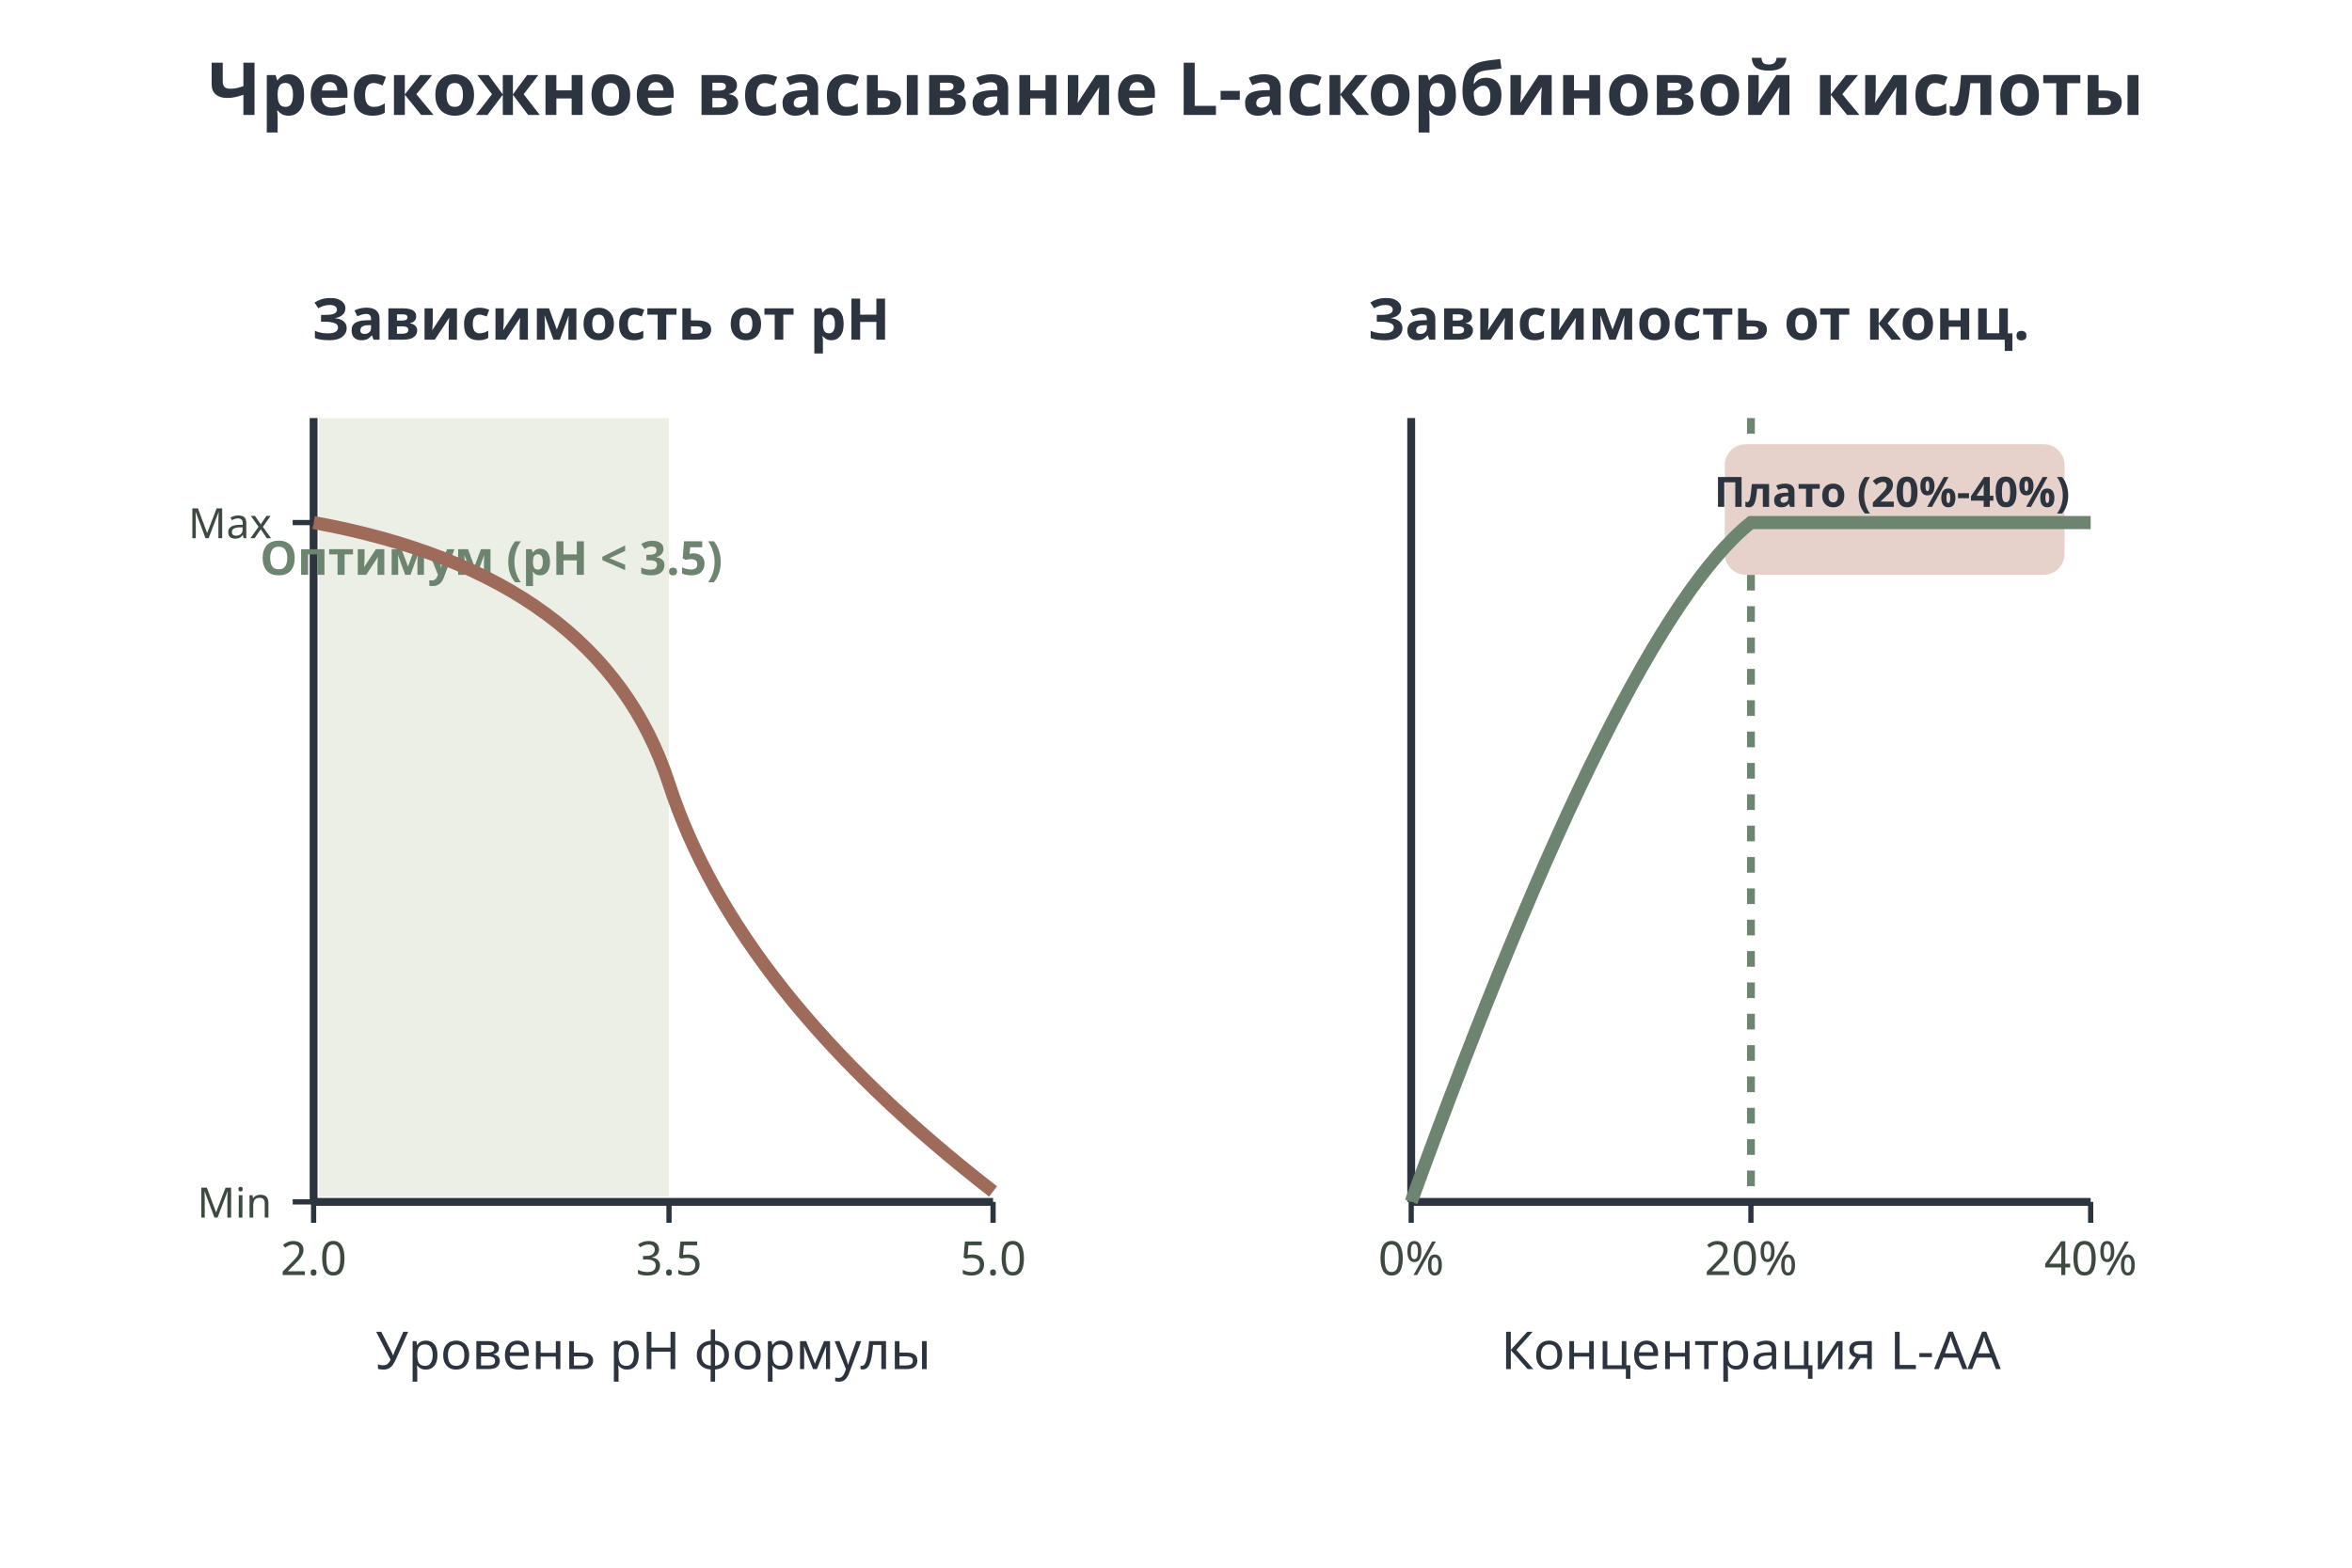
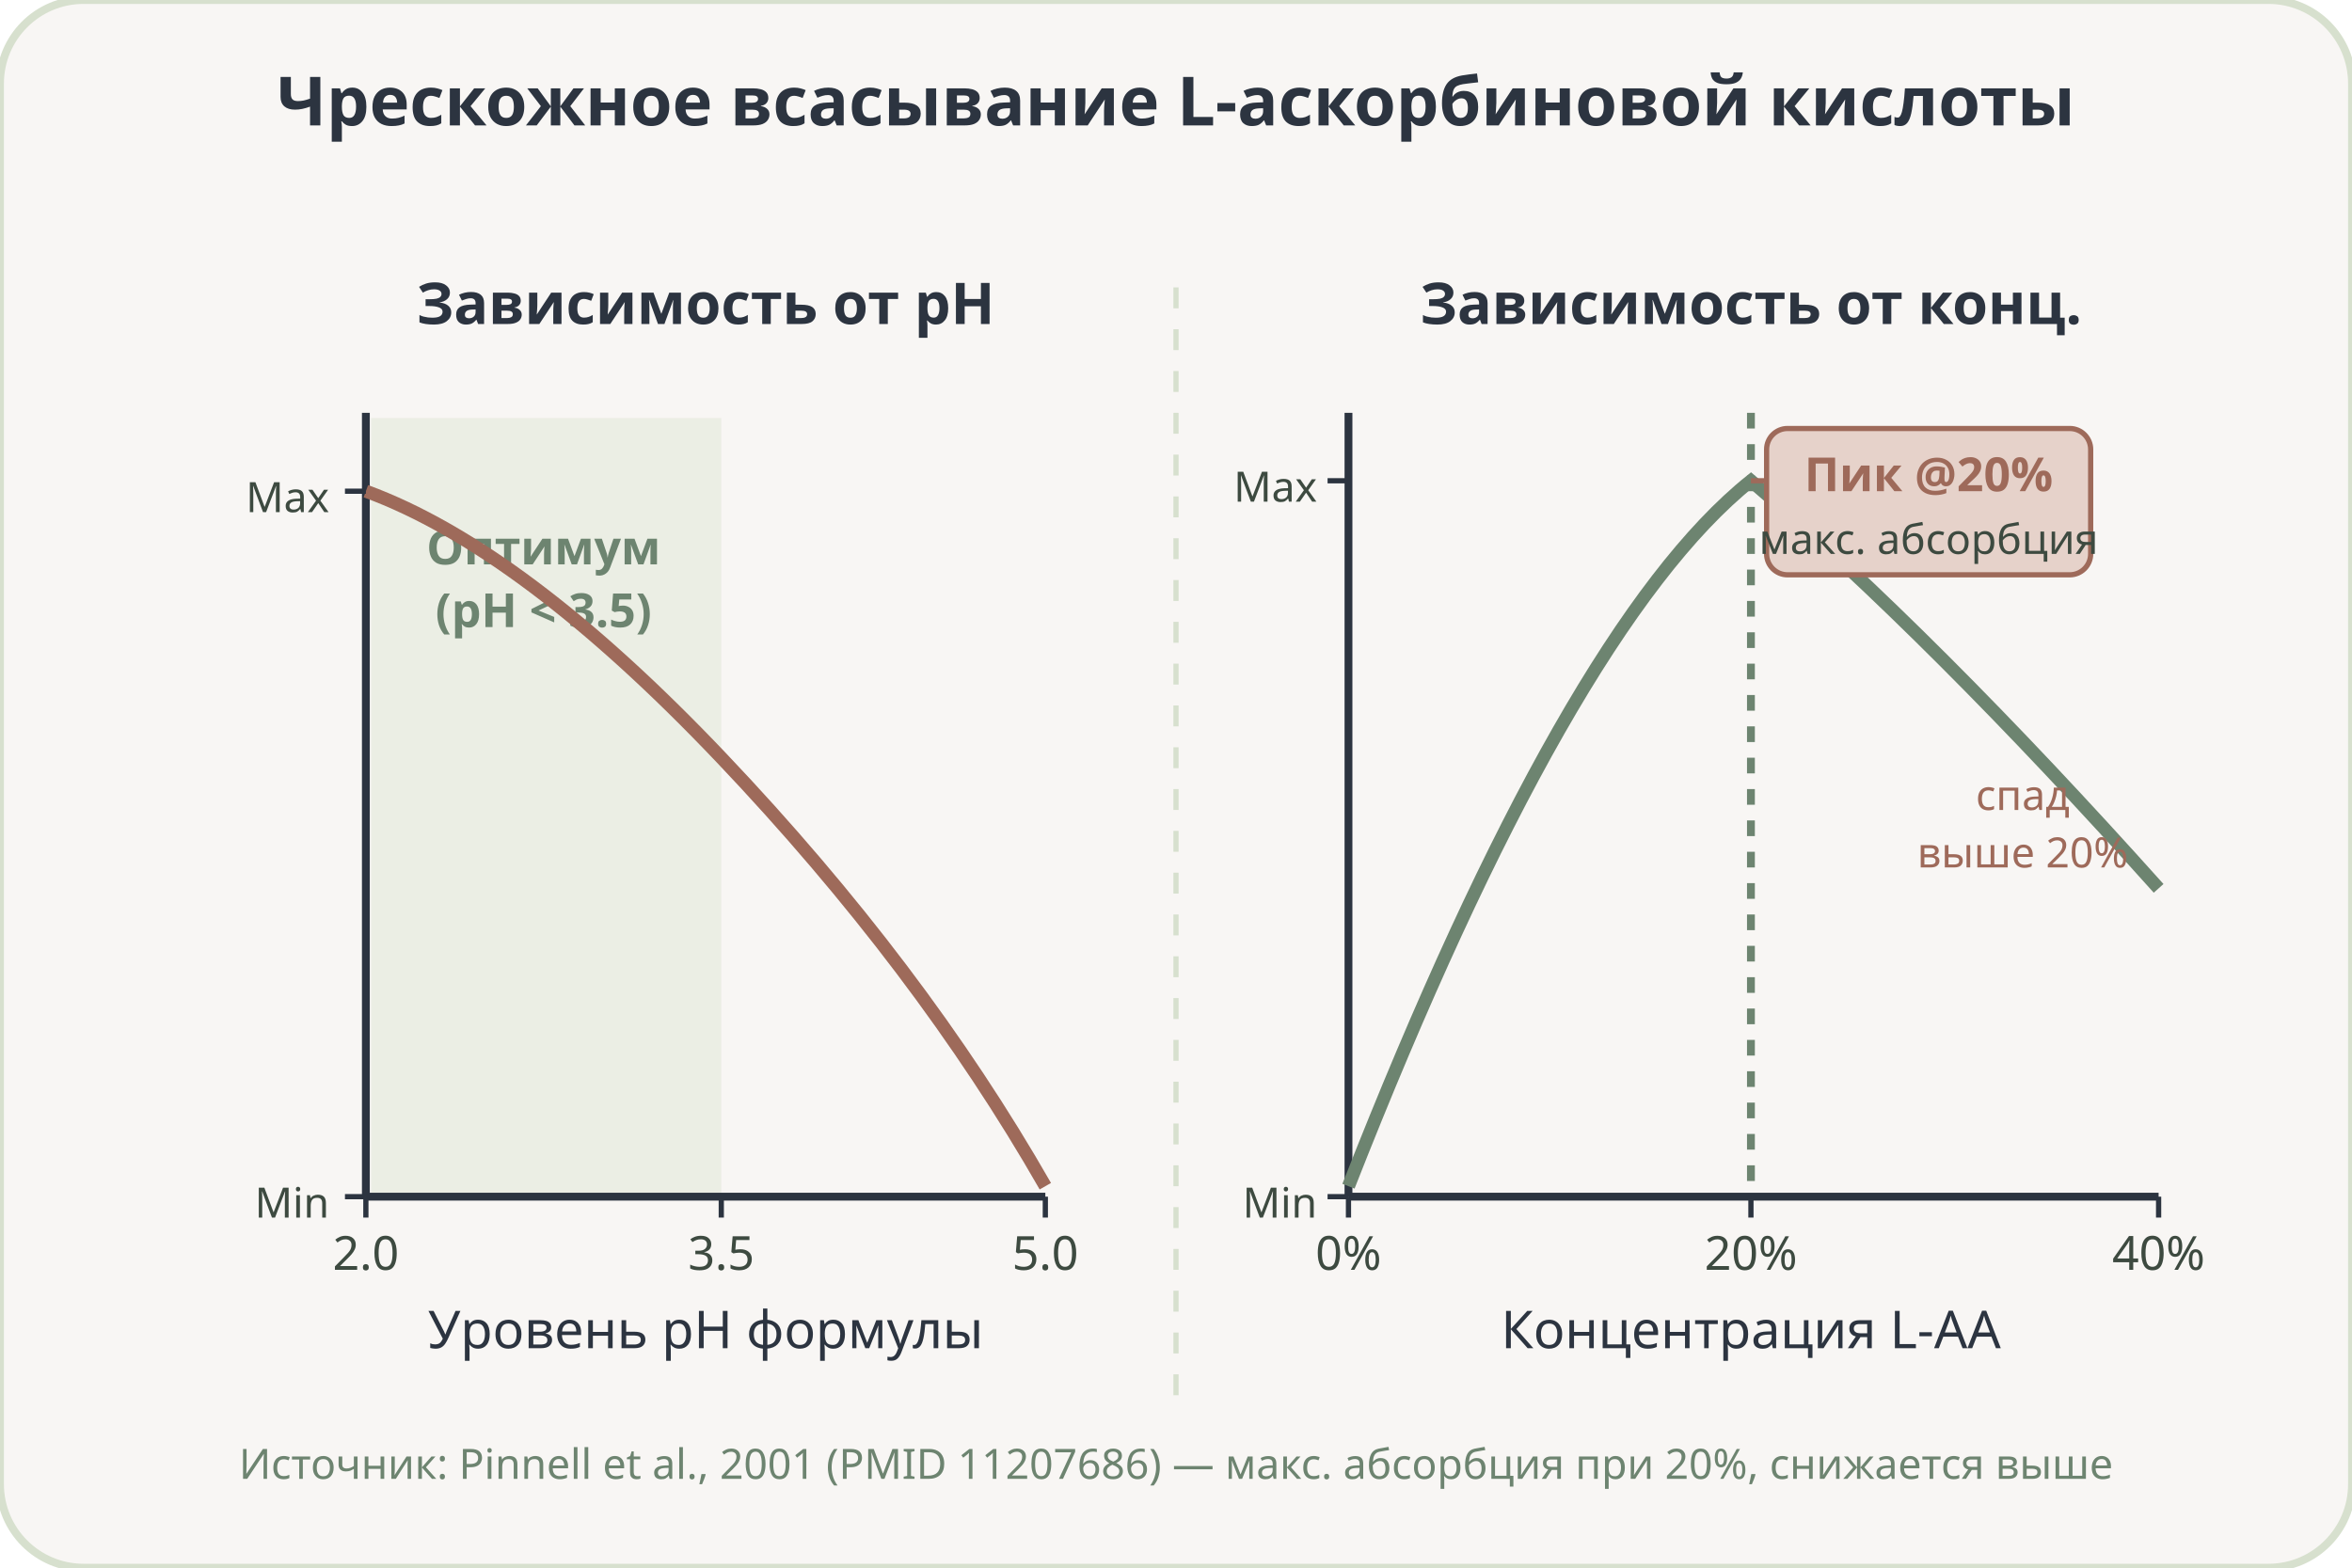
<svg xmlns="http://www.w3.org/2000/svg" viewBox="0 0 450 300" width="100%" height="100%">
-   <text x="225" y="22" font-family="Arimo, sans-serif" font-size="14" font-weight="bold" fill="#2C3440" text-anchor="middle">
-     Чрескожное всасывание L-аскорбиновой кислоты
-   </text>
-   <g transform="translate(40, 50)">
-     <text x="75" y="15" font-family="Arimo, sans-serif" font-size="11" font-weight="bold" fill="#2C3440" text-anchor="middle">Зависимость от pH</text>
-     <line x1="20" y1="180" x2="150" y2="180" stroke="#2C3440" stroke-width="1.5" />
-     <line x1="20" y1="30" x2="20" y2="180" stroke="#2C3440" stroke-width="1.5" />
-     <rect x="21" y="30" width="67" height="149" fill="#D7E0CE" opacity="0.5" />
-     <text x="54" y="60" font-family="Arimo, sans-serif" font-size="9" fill="#6D8470" font-weight="bold" text-anchor="middle">Оптимум (pH &lt; 3.5)</text>
-     <path d="M 20 50 Q 75 60 88 100 T 150 178" fill="none" stroke="#9E6A5A" stroke-width="2.5" />
-     <line x1="16" y1="50" x2="20" y2="50" stroke="#2C3440" />
-     <text x="12" y="53" font-family="Arimo, sans-serif" font-size="8" fill="#3D4A40" text-anchor="end">Max</text>
-     <line x1="16" y1="180" x2="20" y2="180" stroke="#2C3440" />
-     <text x="12" y="183" font-family="Arimo, sans-serif" font-size="8" fill="#3D4A40" text-anchor="end">Min</text>
-     <line x1="20" y1="180" x2="20" y2="184" stroke="#2C3440" />
-     <text x="20" y="194" font-family="Arimo, sans-serif" font-size="9" fill="#3D4A40" text-anchor="middle">2.0</text>
-     <line x1="88" y1="180" x2="88" y2="184" stroke="#2C3440" />
-     <text x="88" y="194" font-family="Arimo, sans-serif" font-size="9" fill="#3D4A40" text-anchor="middle">3.5</text>
-     <line x1="150" y1="180" x2="150" y2="184" stroke="#2C3440" />
-     <text x="150" y="194" font-family="Arimo, sans-serif" font-size="9" fill="#3D4A40" text-anchor="middle">5.0</text>
-     <text x="85" y="212" font-family="Arimo, sans-serif" font-size="10" fill="#2C3440" text-anchor="middle">Уровень pH формулы</text>
-   </g>
-   <g transform="translate(250, 50)">
-     <text x="75" y="15" font-family="Arimo, sans-serif" font-size="11" font-weight="bold" fill="#2C3440" text-anchor="middle">Зависимость от конц.</text>
-     <line x1="20" y1="180" x2="150" y2="180" stroke="#2C3440" stroke-width="1.5" />
-     <line x1="20" y1="30" x2="20" y2="180" stroke="#2C3440" stroke-width="1.5" />
-     <line x1="85" y1="30" x2="85" y2="180" stroke="#6D8470" stroke-width="1.5" stroke-dasharray="3,3" />
-     <rect x="80" y="35" width="65" height="25" fill="#E6D2CA" rx="4" />
-     <text x="112" y="47" font-family="Arimo, sans-serif" font-size="8" font-weight="bold" fill="#2C3440" text-anchor="middle">Плато (20%-40%)</text>
-     <path d="M 20 180 Q 60 70 85 50 L 150 50" fill="none" stroke="#6D8470" stroke-width="2.5" />
-     <line x1="20" y1="180" x2="20" y2="184" stroke="#2C3440" />
-     <text x="20" y="194" font-family="Arimo, sans-serif" font-size="9" fill="#3D4A40" text-anchor="middle">0%</text>
-     <line x1="85" y1="180" x2="85" y2="184" stroke="#2C3440" />
-     <text x="85" y="194" font-family="Arimo, sans-serif" font-size="9" fill="#3D4A40" text-anchor="middle">20%</text>
-     <line x1="150" y1="180" x2="150" y2="184" stroke="#2C3440" />
-     <text x="150" y="194" font-family="Arimo, sans-serif" font-size="9" fill="#3D4A40" text-anchor="middle">40%</text>
-     <text x="85" y="212" font-family="Arimo, sans-serif" font-size="10" fill="#2C3440" text-anchor="middle">Концентрация L-AA</text>
-   </g>
+   <rect width="450" height="300" rx="16" fill="#F8F6F4" stroke="#D7E0CE" stroke-width="1.5" />
+   <text x="225" y="24" font-family="Arimo, sans-serif" font-size="13" font-weight="bold" fill="#2C3440" text-anchor="middle">Чрескожное всасывание L-аскорбиновой кислоты</text>
+   <rect x="71" y="80" width="67" height="149" fill="#D7E0CE" opacity="0.4" />
+   <line x1="70" y1="229" x2="200" y2="229" stroke="#2C3440" stroke-width="1.5" />
+   <line x1="70" y1="79" x2="70" y2="229" stroke="#2C3440" stroke-width="1.5" />
+   <text x="135" y="62" font-family="Arimo, sans-serif" font-size="11" font-weight="bold" fill="#2C3440" text-anchor="middle">Зависимость от pH</text>
+   <text x="104" y="108" font-family="Arimo, sans-serif" font-size="9" fill="#6D8470" font-weight="bold" text-anchor="middle">Оптимум</text>
+   <text x="104" y="120" font-family="Arimo, sans-serif" font-size="9" fill="#6D8470" font-weight="bold" text-anchor="middle">(pH &lt; 3.5)</text>
+   <path d="M 70 94 Q 100 105 138 145 T 200 227" fill="none" stroke="#9E6A5A" stroke-width="2.5" />
+   <line x1="66" y1="94" x2="70" y2="94" stroke="#2C3440" />
+   <text x="63" y="98" font-family="Arimo, sans-serif" font-size="8" fill="#3D4A40" text-anchor="end">Max</text>
+   <line x1="66" y1="229" x2="70" y2="229" stroke="#2C3440" />
+   <text x="63" y="233" font-family="Arimo, sans-serif" font-size="8" fill="#3D4A40" text-anchor="end">Min</text>
+   <line x1="70" y1="229" x2="70" y2="233" stroke="#2C3440" />
+   <text x="70" y="243" font-family="Arimo, sans-serif" font-size="9" fill="#3D4A40" text-anchor="middle">2.0</text>
+   <line x1="138" y1="229" x2="138" y2="233" stroke="#2C3440" />
+   <text x="138" y="243" font-family="Arimo, sans-serif" font-size="9" fill="#3D4A40" text-anchor="middle">3.5</text>
+   <line x1="200" y1="229" x2="200" y2="233" stroke="#2C3440" />
+   <text x="200" y="243" font-family="Arimo, sans-serif" font-size="9" fill="#3D4A40" text-anchor="middle">5.0</text>
+   <text x="135" y="258" font-family="Arimo, sans-serif" font-size="10" fill="#2C3440" text-anchor="middle">Уровень pH формулы</text>
+   <line x1="225" y1="55" x2="225" y2="270" stroke="#D7E0CE" stroke-width="1" stroke-dasharray="4,4" />
+   <line x1="258" y1="229" x2="413" y2="229" stroke="#2C3440" stroke-width="1.5" />
+   <line x1="258" y1="79" x2="258" y2="229" stroke="#2C3440" stroke-width="1.5" />
+   <text x="335" y="62" font-family="Arimo, sans-serif" font-size="11" font-weight="bold" fill="#2C3440" text-anchor="middle">Зависимость от конц.</text>
+   <line x1="335" y1="79" x2="335" y2="229" stroke="#6D8470" stroke-width="1.5" stroke-dasharray="3,3" />
+   <path d="M 258 227 Q 300 120 335 92 Q 370 122 413 170" fill="none" stroke="#6D8470" stroke-width="2.5" />
+   <rect x="338" y="82" width="62" height="28" fill="#E6D2CA" rx="4" stroke="#9E6A5A" stroke-width="1" />
+   <text x="369" y="94" font-family="Arimo, sans-serif" font-size="9" font-weight="bold" fill="#9E6A5A" text-anchor="middle">Пик @20%</text>
+   <text x="369" y="106" font-family="Arimo, sans-serif" font-size="8" fill="#3D4A40" text-anchor="middle">макс. абсорбция</text>
+   <line x1="338" y1="92" x2="335" y2="92" stroke="#9E6A5A" stroke-width="1" />
+   <text x="387" y="155" font-family="Arimo, sans-serif" font-size="8" fill="#9E6A5A" text-anchor="middle">спад</text>
+   <text x="387" y="166" font-family="Arimo, sans-serif" font-size="8" fill="#9E6A5A" text-anchor="middle">выше 20%</text>
+   <line x1="254" y1="92" x2="258" y2="92" stroke="#2C3440" />
+   <text x="252" y="96" font-family="Arimo, sans-serif" font-size="8" fill="#3D4A40" text-anchor="end">Max</text>
+   <line x1="254" y1="229" x2="258" y2="229" stroke="#2C3440" />
+   <text x="252" y="233" font-family="Arimo, sans-serif" font-size="8" fill="#3D4A40" text-anchor="end">Min</text>
+   <line x1="258" y1="229" x2="258" y2="233" stroke="#2C3440" />
+   <text x="258" y="243" font-family="Arimo, sans-serif" font-size="9" fill="#3D4A40" text-anchor="middle">0%</text>
+   <line x1="335" y1="229" x2="335" y2="233" stroke="#2C3440" />
+   <text x="335" y="243" font-family="Arimo, sans-serif" font-size="9" fill="#3D4A40" text-anchor="middle">20%</text>
+   <line x1="413" y1="229" x2="413" y2="233" stroke="#2C3440" />
+   <text x="413" y="243" font-family="Arimo, sans-serif" font-size="9" fill="#3D4A40" text-anchor="middle">40%</text>
+   <text x="335" y="258" font-family="Arimo, sans-serif" font-size="10" fill="#2C3440" text-anchor="middle">Концентрация L-AA</text>
+   <text x="225" y="283" font-family="Arimo, sans-serif" font-size="8" fill="#6D8470" text-anchor="middle">Источник: Pinnell et al., 2001 (PMID 11207686) — макс. абсорбция при 20%, снижается выше</text>
</svg>
